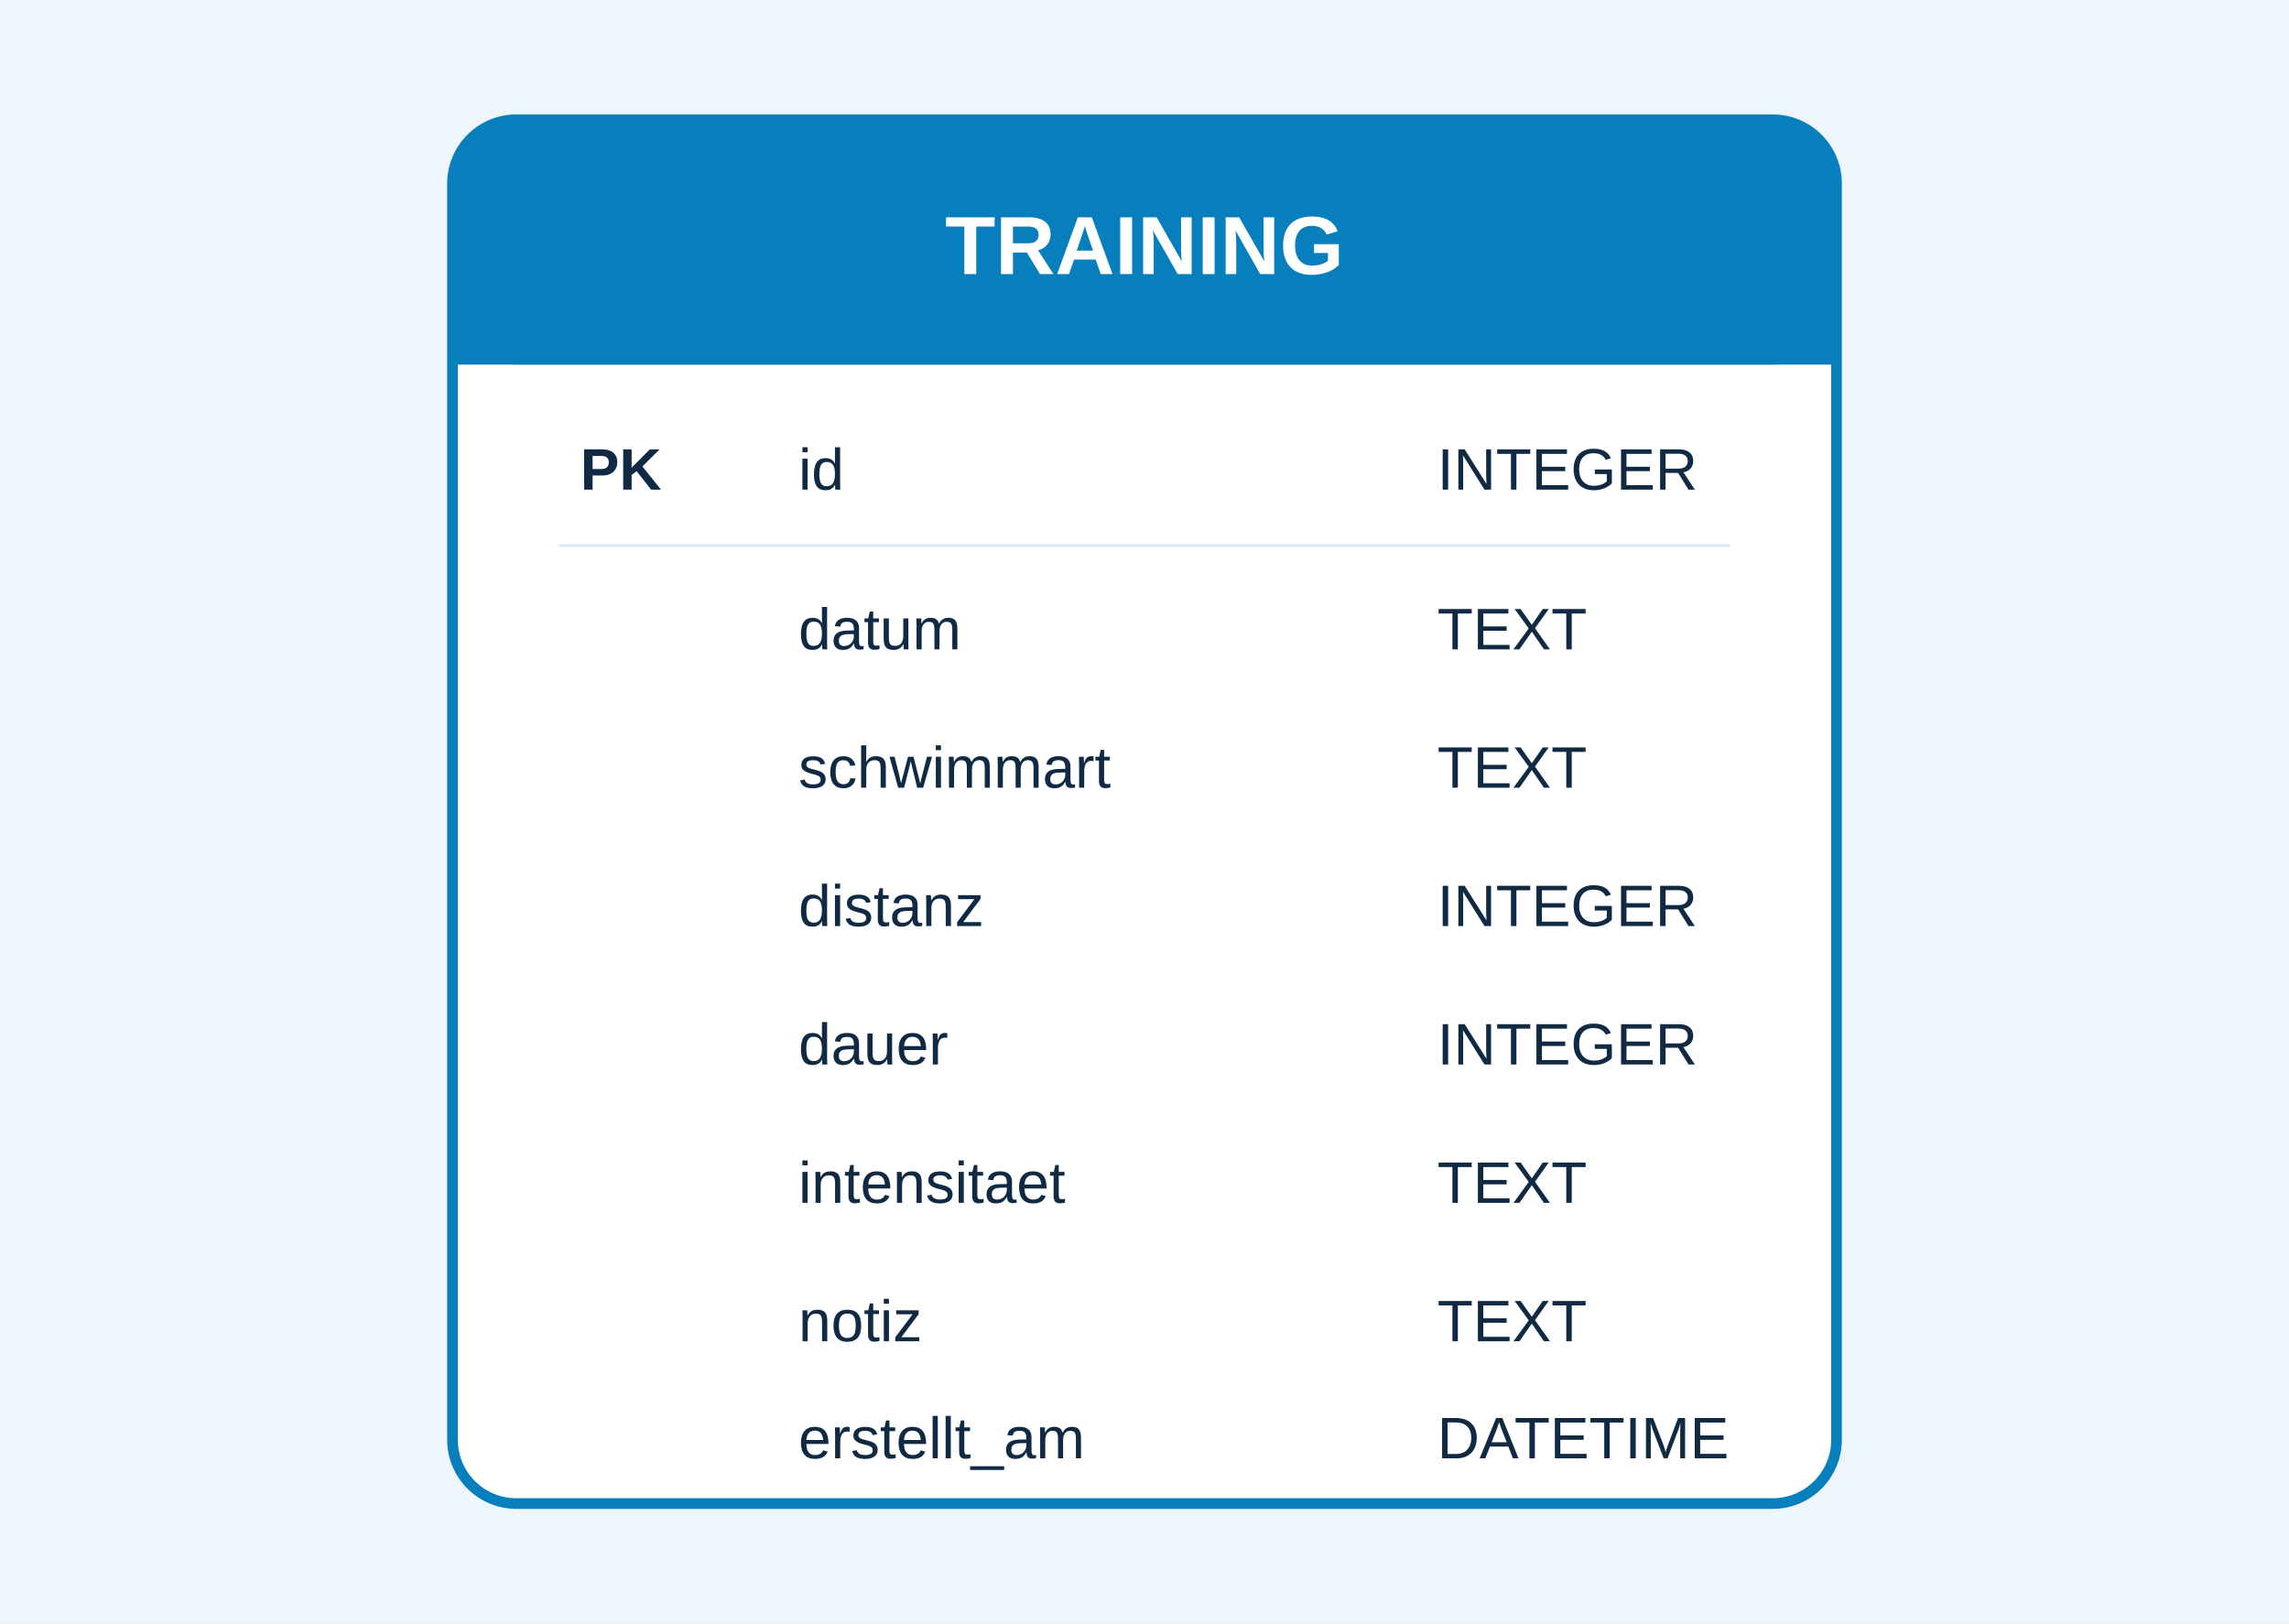
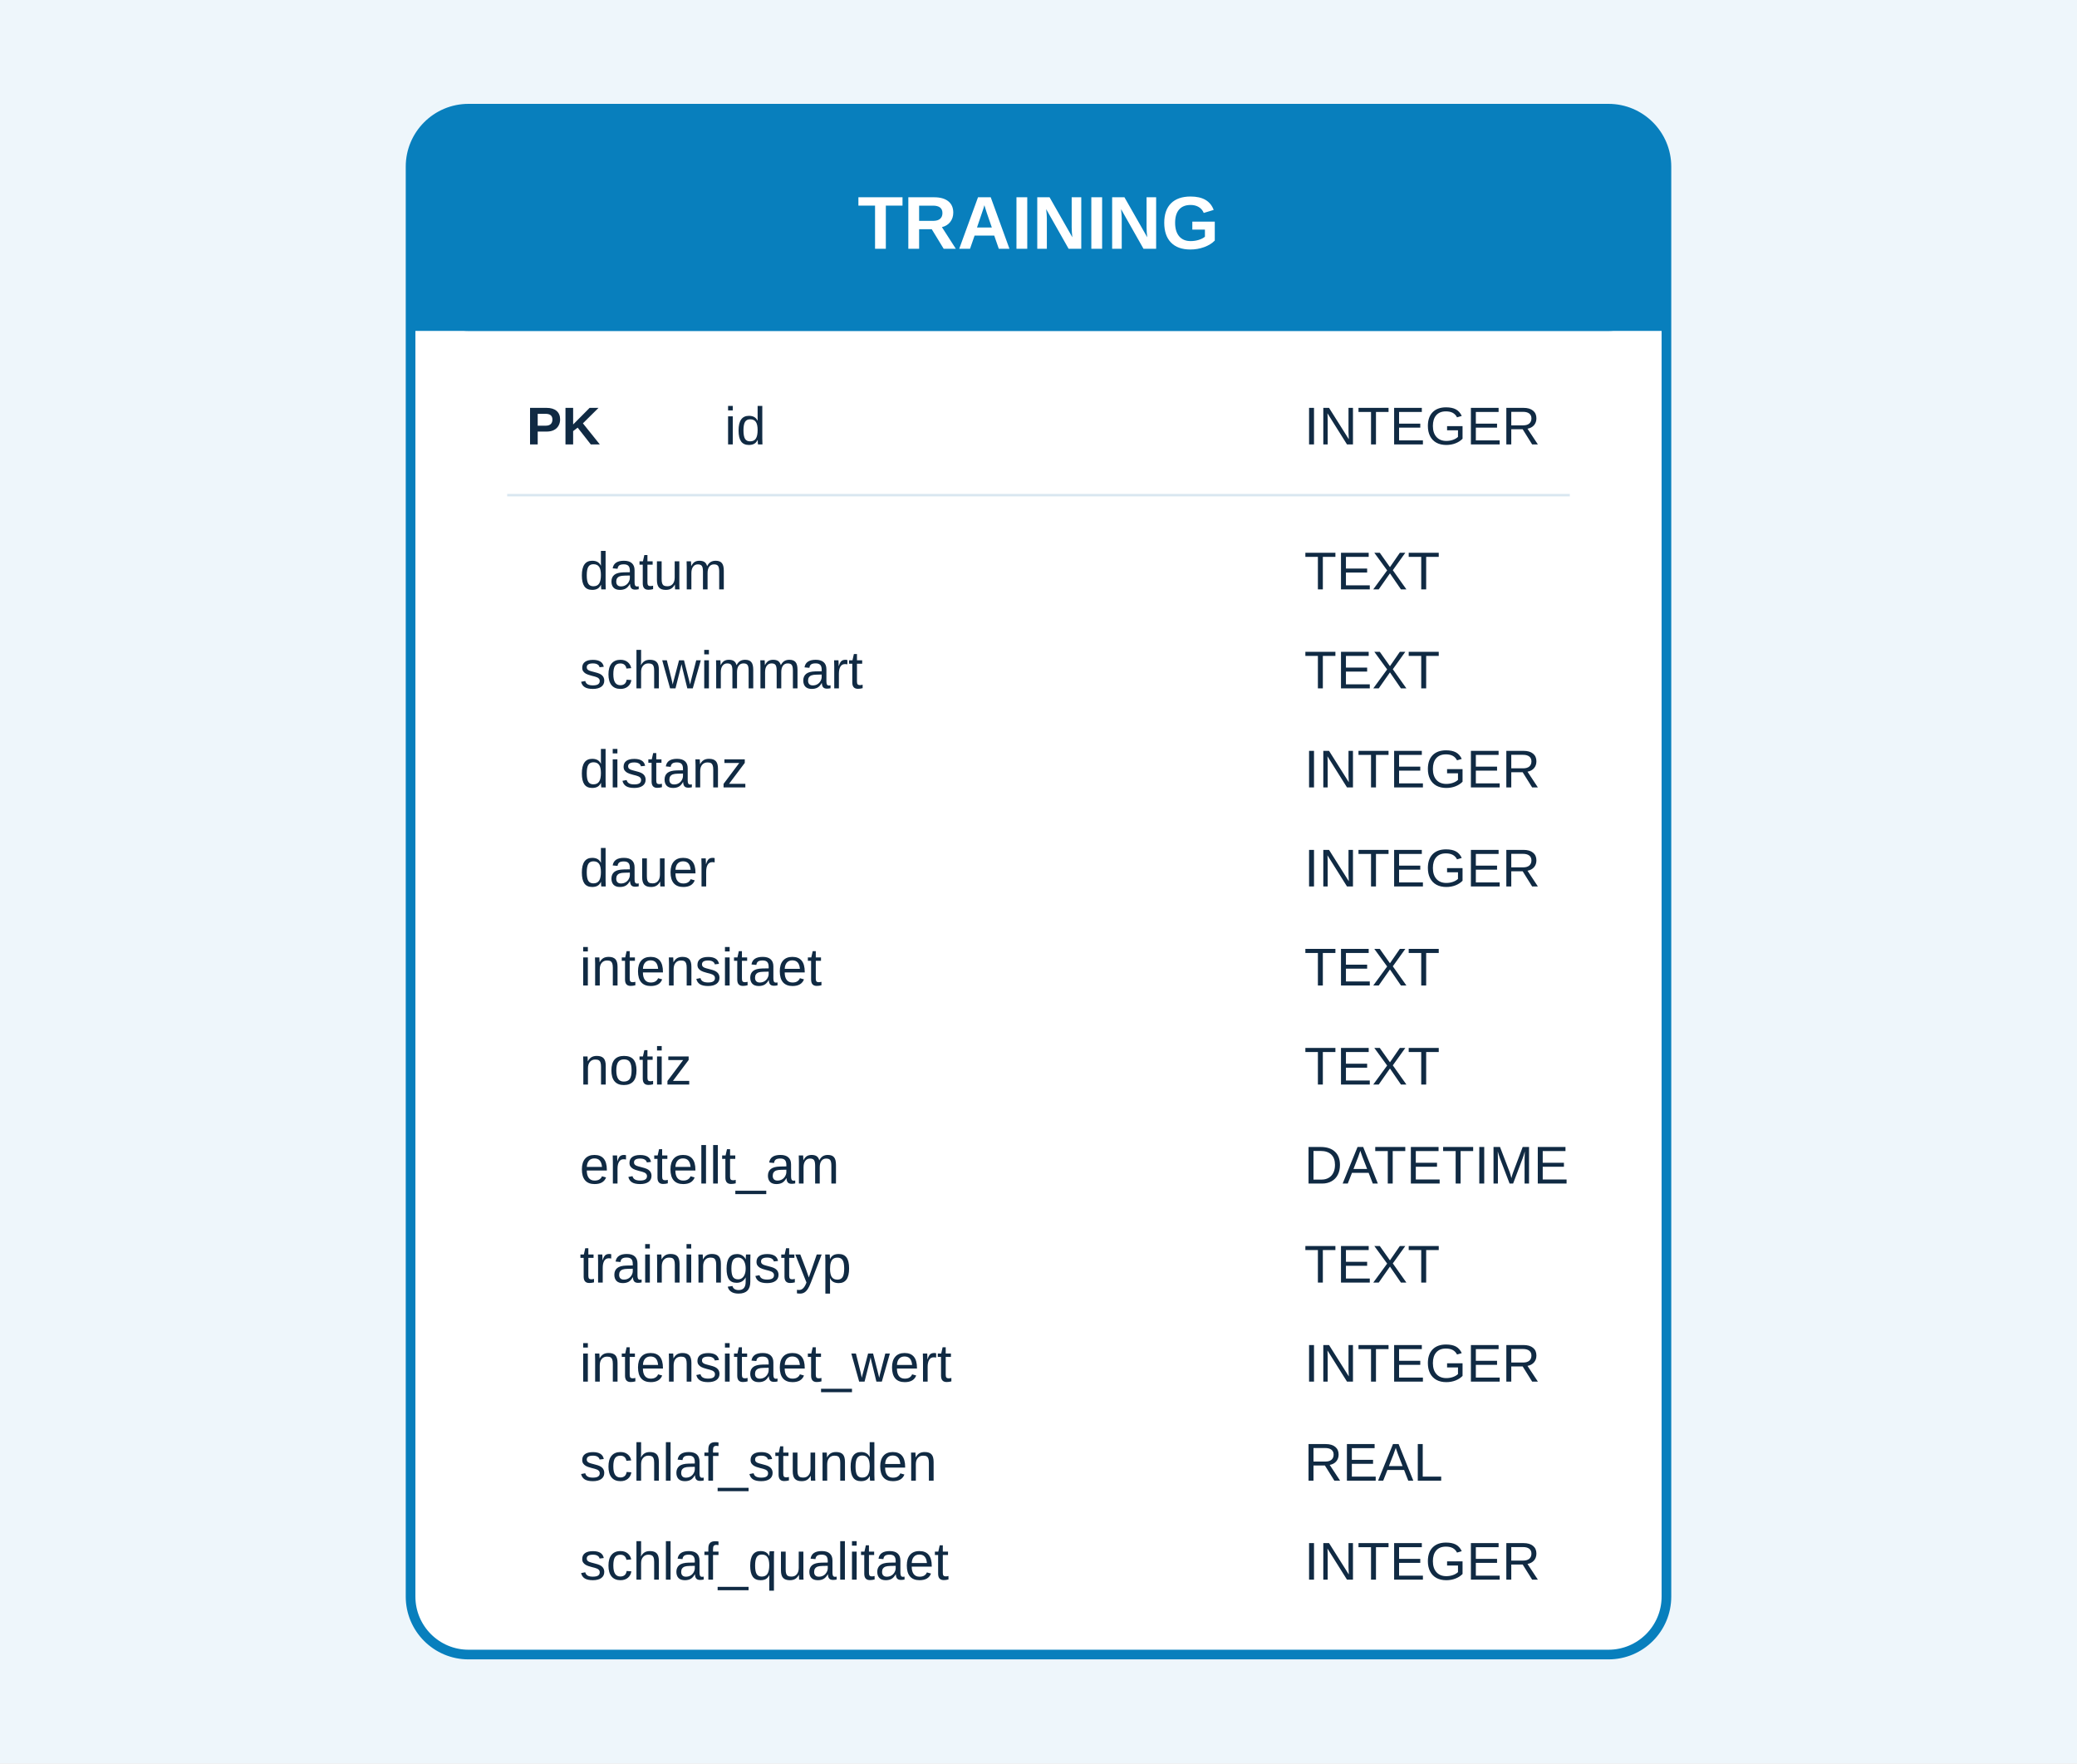
- <svg xmlns="http://www.w3.org/2000/svg" width="860" height="610" viewBox="0 0 860 610">
-   <rect width="860" height="610" fill="#eef6fb" />
-   <rect x="170" y="45" width="520" height="520" rx="24" fill="#ffffff" stroke="#087fbd" stroke-width="4" />
+ <svg xmlns="http://www.w3.org/2000/svg" width="860" height="730" viewBox="0 0 860 730">
+   <rect width="860" height="730" fill="#eef6fb" />
+   <rect x="170" y="45" width="520" height="640" rx="24" fill="#ffffff" stroke="#087fbd" stroke-width="4" />
  <rect x="170" y="45" width="520" height="92" rx="24" fill="#087fbd" />
  <path d="M170 113h520v24H170z" fill="#087fbd" />
  <text x="430" y="103" text-anchor="middle" font-family="Arial, sans-serif" font-size="31" font-weight="700" fill="#ffffff">TRAINING</text>
  <g font-family="Arial, sans-serif" font-size="22" fill="#102a43">
    <text x="218" y="184" font-weight="700">PK</text>
    <text x="300" y="184">id</text>
    <text x="540" y="184">INTEGER</text>
    <line x1="210" x2="650" y1="205" y2="205" stroke="#d9e7f0" />
-     <text x="300" y="244">datum</text>
+     <text x="240" y="244">datum</text>
    <text x="540" y="244">TEXT</text>
-     <text x="300" y="296">schwimmart</text>
-     <text x="540" y="296">TEXT</text>
-     <text x="300" y="348">distanz</text>
-     <text x="540" y="348">INTEGER</text>
-     <text x="300" y="400">dauer</text>
-     <text x="540" y="400">INTEGER</text>
-     <text x="300" y="452">intensitaet</text>
-     <text x="540" y="452">TEXT</text>
-     <text x="300" y="504">notiz</text>
-     <text x="540" y="504">TEXT</text>
-     <text x="300" y="548">erstellt_am</text>
-     <text x="540" y="548">DATETIME</text>
+     <text x="240" y="285">schwimmart</text>
+     <text x="540" y="285">TEXT</text>
+     <text x="240" y="326">distanz</text>
+     <text x="540" y="326">INTEGER</text>
+     <text x="240" y="367">dauer</text>
+     <text x="540" y="367">INTEGER</text>
+     <text x="240" y="408">intensitaet</text>
+     <text x="540" y="408">TEXT</text>
+     <text x="240" y="449">notiz</text>
+     <text x="540" y="449">TEXT</text>
+     <text x="240" y="490">erstellt_am</text>
+     <text x="540" y="490">DATETIME</text>
+     <text x="240" y="531">trainingstyp</text>
+     <text x="540" y="531">TEXT</text>
+     <text x="240" y="572">intensitaet_wert</text>
+     <text x="540" y="572">INTEGER</text>
+     <text x="240" y="613">schlaf_stunden</text>
+     <text x="540" y="613">REAL</text>
+     <text x="240" y="654">schlaf_qualitaet</text>
+     <text x="540" y="654">INTEGER</text>
  </g>
</svg>
